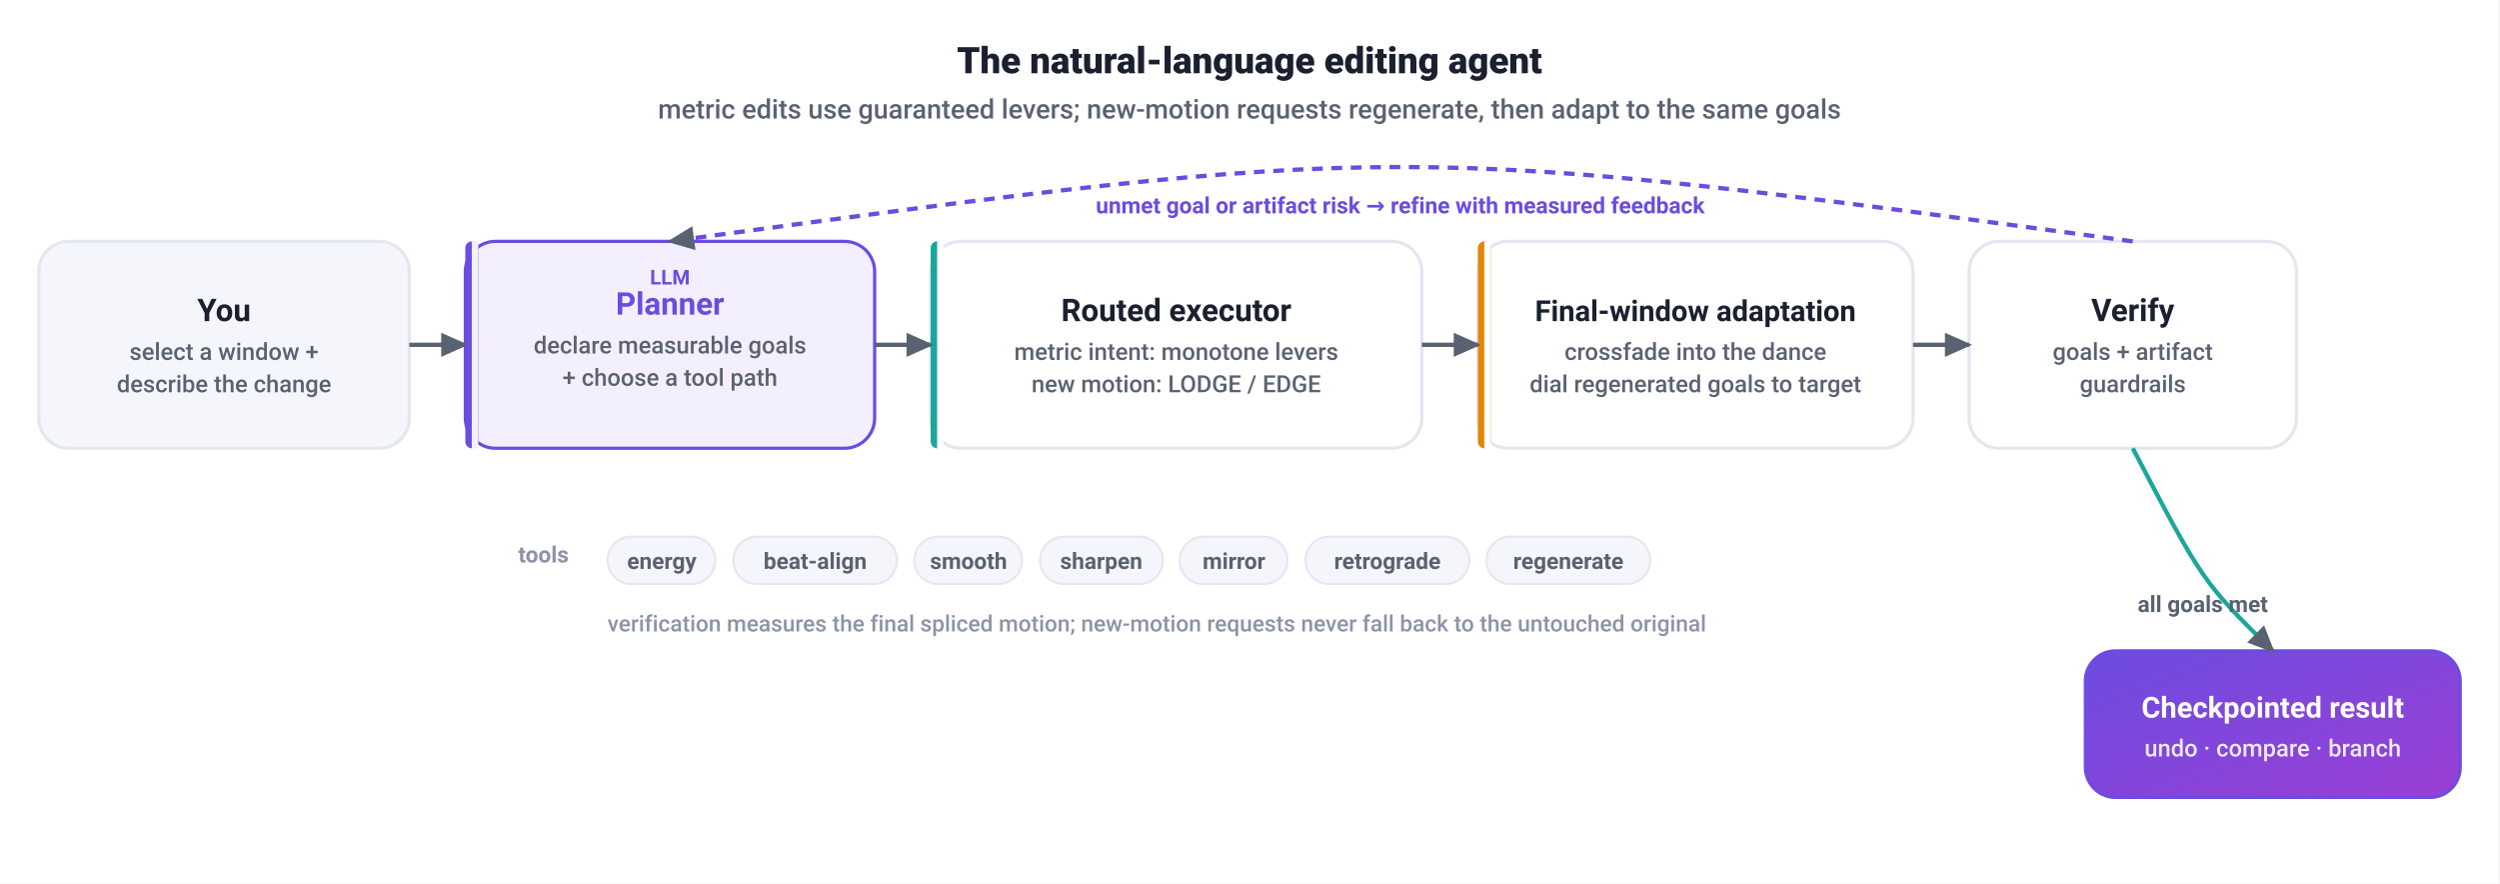
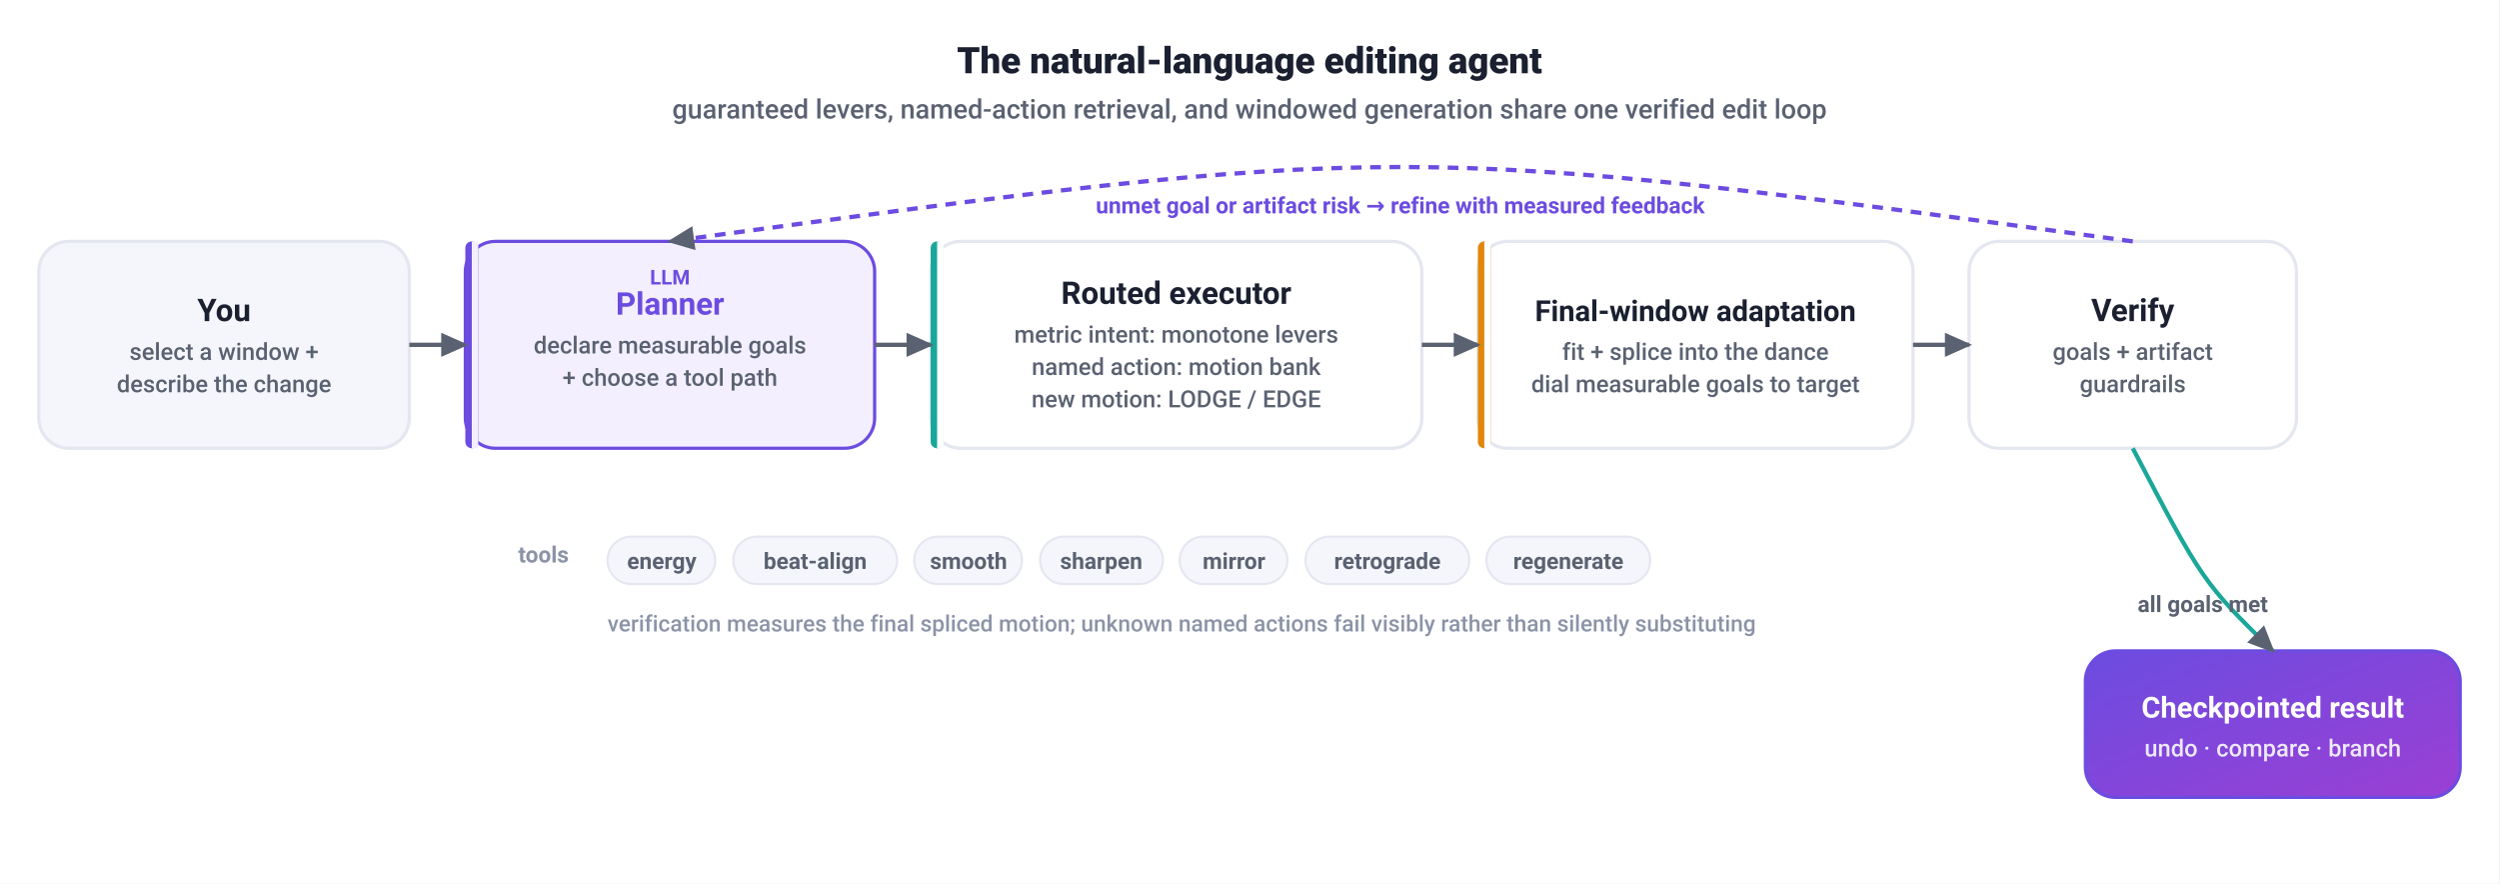
<svg xmlns="http://www.w3.org/2000/svg" viewBox="0 0 1160 410" width="100%" role="img">
  <defs>
    <marker id="ah" viewBox="0 0 10 10" refX="8" refY="5" markerWidth="7" markerHeight="7" orient="auto-start-reverse">
      <path d="M 0 1 L 9 5 L 0 9 z" fill="#5a6272" />
    </marker>
    <linearGradient id="brandg" x1="0" y1="0" x2="1" y2="1">
      <stop offset="0" stop-color="#6c4ce0" />
      <stop offset="1" stop-color="#9b3fd4" />
    </linearGradient>
  </defs>
  <rect width="1160" height="410" fill="#ffffff" />
  <text x="580.0" y="34" font-family="system-ui,'Segoe UI',Roboto,'Noto Sans',sans-serif" font-size="17" font-weight="800" fill="#1a2030" text-anchor="middle">The natural-language editing agent</text>
-   <text x="580.0" y="55" font-family="system-ui,'Segoe UI',Roboto,'Noto Sans',sans-serif" font-size="12.5" font-weight="500" fill="#5a6272" text-anchor="middle">metric edits use guaranteed levers; new-motion requests regenerate, then adapt to the same goals</text>
+   <text x="580.0" y="55" font-family="system-ui,'Segoe UI',Roboto,'Noto Sans',sans-serif" font-size="12.5" font-weight="500" fill="#5a6272" text-anchor="middle">guaranteed levers, named-action retrieval, and windowed generation share one verified edit loop</text>
  <rect x="18" y="112" width="172" height="96" rx="14" fill="#f5f6fb" stroke="#e4e7f0" stroke-width="1.5" />
  <text x="104.0" y="149.0" font-family="system-ui,'Segoe UI',Roboto,'Noto Sans',sans-serif" font-size="14.5" font-weight="700" fill="#1a2030" text-anchor="middle">You</text>
  <text x="104.0" y="167.0" font-family="system-ui,'Segoe UI',Roboto,'Noto Sans',sans-serif" font-size="11" font-weight="500" fill="#5a6272" text-anchor="middle">select a window +</text>
  <text x="104.0" y="182.0" font-family="system-ui,'Segoe UI',Roboto,'Noto Sans',sans-serif" font-size="11" font-weight="500" fill="#5a6272" text-anchor="middle">describe the change</text>
  <rect x="216" y="112" width="190" height="96" rx="14" fill="#f3effe" stroke="#6c4ce0" stroke-width="1.5" />
  <rect x="216" y="112" width="6" height="96" rx="3" fill="#6c4ce0" />
  <rect x="219" y="112" width="3" height="96" fill="#f3effe" />
  <text x="311.0" y="132" font-family="system-ui,'Segoe UI',Roboto,'Noto Sans',sans-serif" font-size="9.5" font-weight="700" fill="#6c4ce0" text-anchor="middle">LLM</text>
  <text x="311.0" y="146" font-family="system-ui,'Segoe UI',Roboto,'Noto Sans',sans-serif" font-size="14.5" font-weight="700" fill="#6c4ce0" text-anchor="middle">Planner</text>
  <text x="311.0" y="164" font-family="system-ui,'Segoe UI',Roboto,'Noto Sans',sans-serif" font-size="11" font-weight="500" fill="#5a6272" text-anchor="middle">declare measurable goals</text>
  <text x="311.0" y="179" font-family="system-ui,'Segoe UI',Roboto,'Noto Sans',sans-serif" font-size="11" font-weight="500" fill="#5a6272" text-anchor="middle">+ choose a tool path</text>
  <rect x="432" y="112" width="228" height="96" rx="14" fill="#ffffff" stroke="#e4e7f0" stroke-width="1.5" />
  <rect x="432" y="112" width="6" height="96" rx="3" fill="#1aa79a" />
  <rect x="435" y="112" width="3" height="96" fill="#ffffff" />
-   <text x="546.0" y="149.0" font-family="system-ui,'Segoe UI',Roboto,'Noto Sans',sans-serif" font-size="14.5" font-weight="700" fill="#1a2030" text-anchor="middle">Routed executor</text>
-   <text x="546.0" y="167.0" font-family="system-ui,'Segoe UI',Roboto,'Noto Sans',sans-serif" font-size="11" font-weight="500" fill="#5a6272" text-anchor="middle">metric intent: monotone levers</text>
-   <text x="546.0" y="182.0" font-family="system-ui,'Segoe UI',Roboto,'Noto Sans',sans-serif" font-size="11" font-weight="500" fill="#5a6272" text-anchor="middle">new motion: LODGE / EDGE</text>
+   <text x="546.0" y="141.0" font-family="system-ui,'Segoe UI',Roboto,'Noto Sans',sans-serif" font-size="14.5" font-weight="700" fill="#1a2030" text-anchor="middle">Routed executor</text>
+   <text x="546.0" y="159.0" font-family="system-ui,'Segoe UI',Roboto,'Noto Sans',sans-serif" font-size="11" font-weight="500" fill="#5a6272" text-anchor="middle">metric intent: monotone levers</text>
+   <text x="546.0" y="174.0" font-family="system-ui,'Segoe UI',Roboto,'Noto Sans',sans-serif" font-size="11" font-weight="500" fill="#5a6272" text-anchor="middle">named action: motion bank</text>
+   <text x="546.0" y="189.0" font-family="system-ui,'Segoe UI',Roboto,'Noto Sans',sans-serif" font-size="11" font-weight="500" fill="#5a6272" text-anchor="middle">new motion: LODGE / EDGE</text>
  <rect x="686" y="112" width="202" height="96" rx="14" fill="#ffffff" stroke="#e4e7f0" stroke-width="1.5" />
  <rect x="686" y="112" width="6" height="96" rx="3" fill="#e0870a" />
  <rect x="689" y="112" width="3" height="96" fill="#ffffff" />
  <text x="787.0" y="149.0" font-family="system-ui,'Segoe UI',Roboto,'Noto Sans',sans-serif" font-size="13.5" font-weight="700" fill="#1a2030" text-anchor="middle">Final-window adaptation</text>
-   <text x="787.0" y="167.0" font-family="system-ui,'Segoe UI',Roboto,'Noto Sans',sans-serif" font-size="11" font-weight="500" fill="#5a6272" text-anchor="middle">crossfade into the dance</text>
-   <text x="787.0" y="182.0" font-family="system-ui,'Segoe UI',Roboto,'Noto Sans',sans-serif" font-size="11" font-weight="500" fill="#5a6272" text-anchor="middle">dial regenerated goals to target</text>
+   <text x="787.0" y="167.0" font-family="system-ui,'Segoe UI',Roboto,'Noto Sans',sans-serif" font-size="11" font-weight="500" fill="#5a6272" text-anchor="middle">fit + splice into the dance</text>
+   <text x="787.0" y="182.0" font-family="system-ui,'Segoe UI',Roboto,'Noto Sans',sans-serif" font-size="11" font-weight="500" fill="#5a6272" text-anchor="middle">dial measurable goals to target</text>
  <rect x="914" y="112" width="152" height="96" rx="14" fill="#ffffff" stroke="#e4e7f0" stroke-width="1.5" />
  <text x="990.0" y="149.0" font-family="system-ui,'Segoe UI',Roboto,'Noto Sans',sans-serif" font-size="14.5" font-weight="700" fill="#1a2030" text-anchor="middle">Verify</text>
  <text x="990.0" y="167.0" font-family="system-ui,'Segoe UI',Roboto,'Noto Sans',sans-serif" font-size="11" font-weight="500" fill="#5a6272" text-anchor="middle">goals + artifact</text>
  <text x="990.0" y="182.0" font-family="system-ui,'Segoe UI',Roboto,'Noto Sans',sans-serif" font-size="11" font-weight="500" fill="#5a6272" text-anchor="middle">guardrails</text>
  <rect x="968" y="302" width="174" height="68" rx="14" fill="url(#brandg)" stroke="#6c4ce0" stroke-width="1.5" />
  <text x="1055.0" y="333.0" font-family="system-ui,'Segoe UI',Roboto,'Noto Sans',sans-serif" font-size="13.5" font-weight="700" fill="#ffffff" text-anchor="middle">Checkpointed result</text>
  <text x="1055.0" y="351.0" font-family="system-ui,'Segoe UI',Roboto,'Noto Sans',sans-serif" font-size="11" font-weight="500" fill="#ede9fb" text-anchor="middle">undo · compare · branch</text>
  <path d="M 190 160.0 L 216 160.0" fill="none" stroke="#5a6272" stroke-width="2" marker-end="url(#ah)" />
  <path d="M 406 160.0 L 432 160.0" fill="none" stroke="#5a6272" stroke-width="2" marker-end="url(#ah)" />
  <path d="M 660 160.0 L 686 160.0" fill="none" stroke="#5a6272" stroke-width="2" marker-end="url(#ah)" />
  <path d="M 888 160.0 L 914 160.0" fill="none" stroke="#5a6272" stroke-width="2" marker-end="url(#ah)" />
  <path d="M 990 208 C 1022.5 270 1022.5 270 1055 302" fill="none" stroke="#1aa79a" stroke-width="2" marker-end="url(#ah)" />
  <text x="1022.5" y="284" font-family="system-ui,'Segoe UI',Roboto,'Noto Sans',sans-serif" font-size="10.5" font-weight="600" fill="#5a6272" text-anchor="middle">all goals met</text>
  <path d="M 990 112 C 650.5 66 650.5 66 311 112" fill="none" stroke="#6c4ce0" stroke-width="2" stroke-dasharray="5 4" marker-end="url(#ah)" />
  <text x="650" y="99" font-family="system-ui,'Segoe UI',Roboto,'Noto Sans',sans-serif" font-size="10.5" font-weight="600" fill="#6c4ce0" text-anchor="middle">unmet goal or artifact risk → refine with measured feedback</text>
  <text x="264" y="261" font-family="system-ui,'Segoe UI',Roboto,'Noto Sans',sans-serif" font-size="10.5" font-weight="700" fill="#8b93a7" text-anchor="end">tools</text>
  <rect x="282" y="249" width="50" height="22" rx="11" fill="#f5f6fb" stroke="#e4e7f0" />
  <text x="307.2" y="264" font-family="system-ui,'Segoe UI',Roboto,'Noto Sans',sans-serif" font-size="10.5" font-weight="600" fill="#5a6272" text-anchor="middle">energy</text>
  <rect x="340.4" y="249" width="76" height="22" rx="11" fill="#f5f6fb" stroke="#e4e7f0" />
  <text x="378.4" y="264" font-family="system-ui,'Segoe UI',Roboto,'Noto Sans',sans-serif" font-size="10.5" font-weight="600" fill="#5a6272" text-anchor="middle">beat-align</text>
  <rect x="424.4" y="249" width="50" height="22" rx="11" fill="#f5f6fb" stroke="#e4e7f0" />
  <text x="449.6" y="264" font-family="system-ui,'Segoe UI',Roboto,'Noto Sans',sans-serif" font-size="10.5" font-weight="600" fill="#5a6272" text-anchor="middle">smooth</text>
  <rect x="482.8" y="249" width="57" height="22" rx="11" fill="#f5f6fb" stroke="#e4e7f0" />
  <text x="511.2" y="264" font-family="system-ui,'Segoe UI',Roboto,'Noto Sans',sans-serif" font-size="10.5" font-weight="600" fill="#5a6272" text-anchor="middle">sharpen</text>
  <rect x="547.6" y="249" width="50" height="22" rx="11" fill="#f5f6fb" stroke="#e4e7f0" />
  <text x="572.8" y="264" font-family="system-ui,'Segoe UI',Roboto,'Noto Sans',sans-serif" font-size="10.5" font-weight="600" fill="#5a6272" text-anchor="middle">mirror</text>
  <rect x="606" y="249" width="76" height="22" rx="11" fill="#f5f6fb" stroke="#e4e7f0" />
  <text x="644" y="264" font-family="system-ui,'Segoe UI',Roboto,'Noto Sans',sans-serif" font-size="10.5" font-weight="600" fill="#5a6272" text-anchor="middle">retrograde</text>
  <rect x="690" y="249" width="76" height="22" rx="11" fill="#f5f6fb" stroke="#e4e7f0" />
  <text x="728" y="264" font-family="system-ui,'Segoe UI',Roboto,'Noto Sans',sans-serif" font-size="10.5" font-weight="600" fill="#5a6272" text-anchor="middle">regenerate</text>
-   <text x="282" y="293" font-family="system-ui,'Segoe UI',Roboto,'Noto Sans',sans-serif" font-size="10.5" font-weight="500" fill="#8b93a7" text-anchor="start">verification measures the final spliced motion; new-motion requests never fall back to the untouched original</text>
+   <text x="282" y="293" font-family="system-ui,'Segoe UI',Roboto,'Noto Sans',sans-serif" font-size="10.5" font-weight="500" fill="#8b93a7" text-anchor="start">verification measures the final spliced motion; unknown named actions fail visibly rather than silently substituting</text>
</svg>
